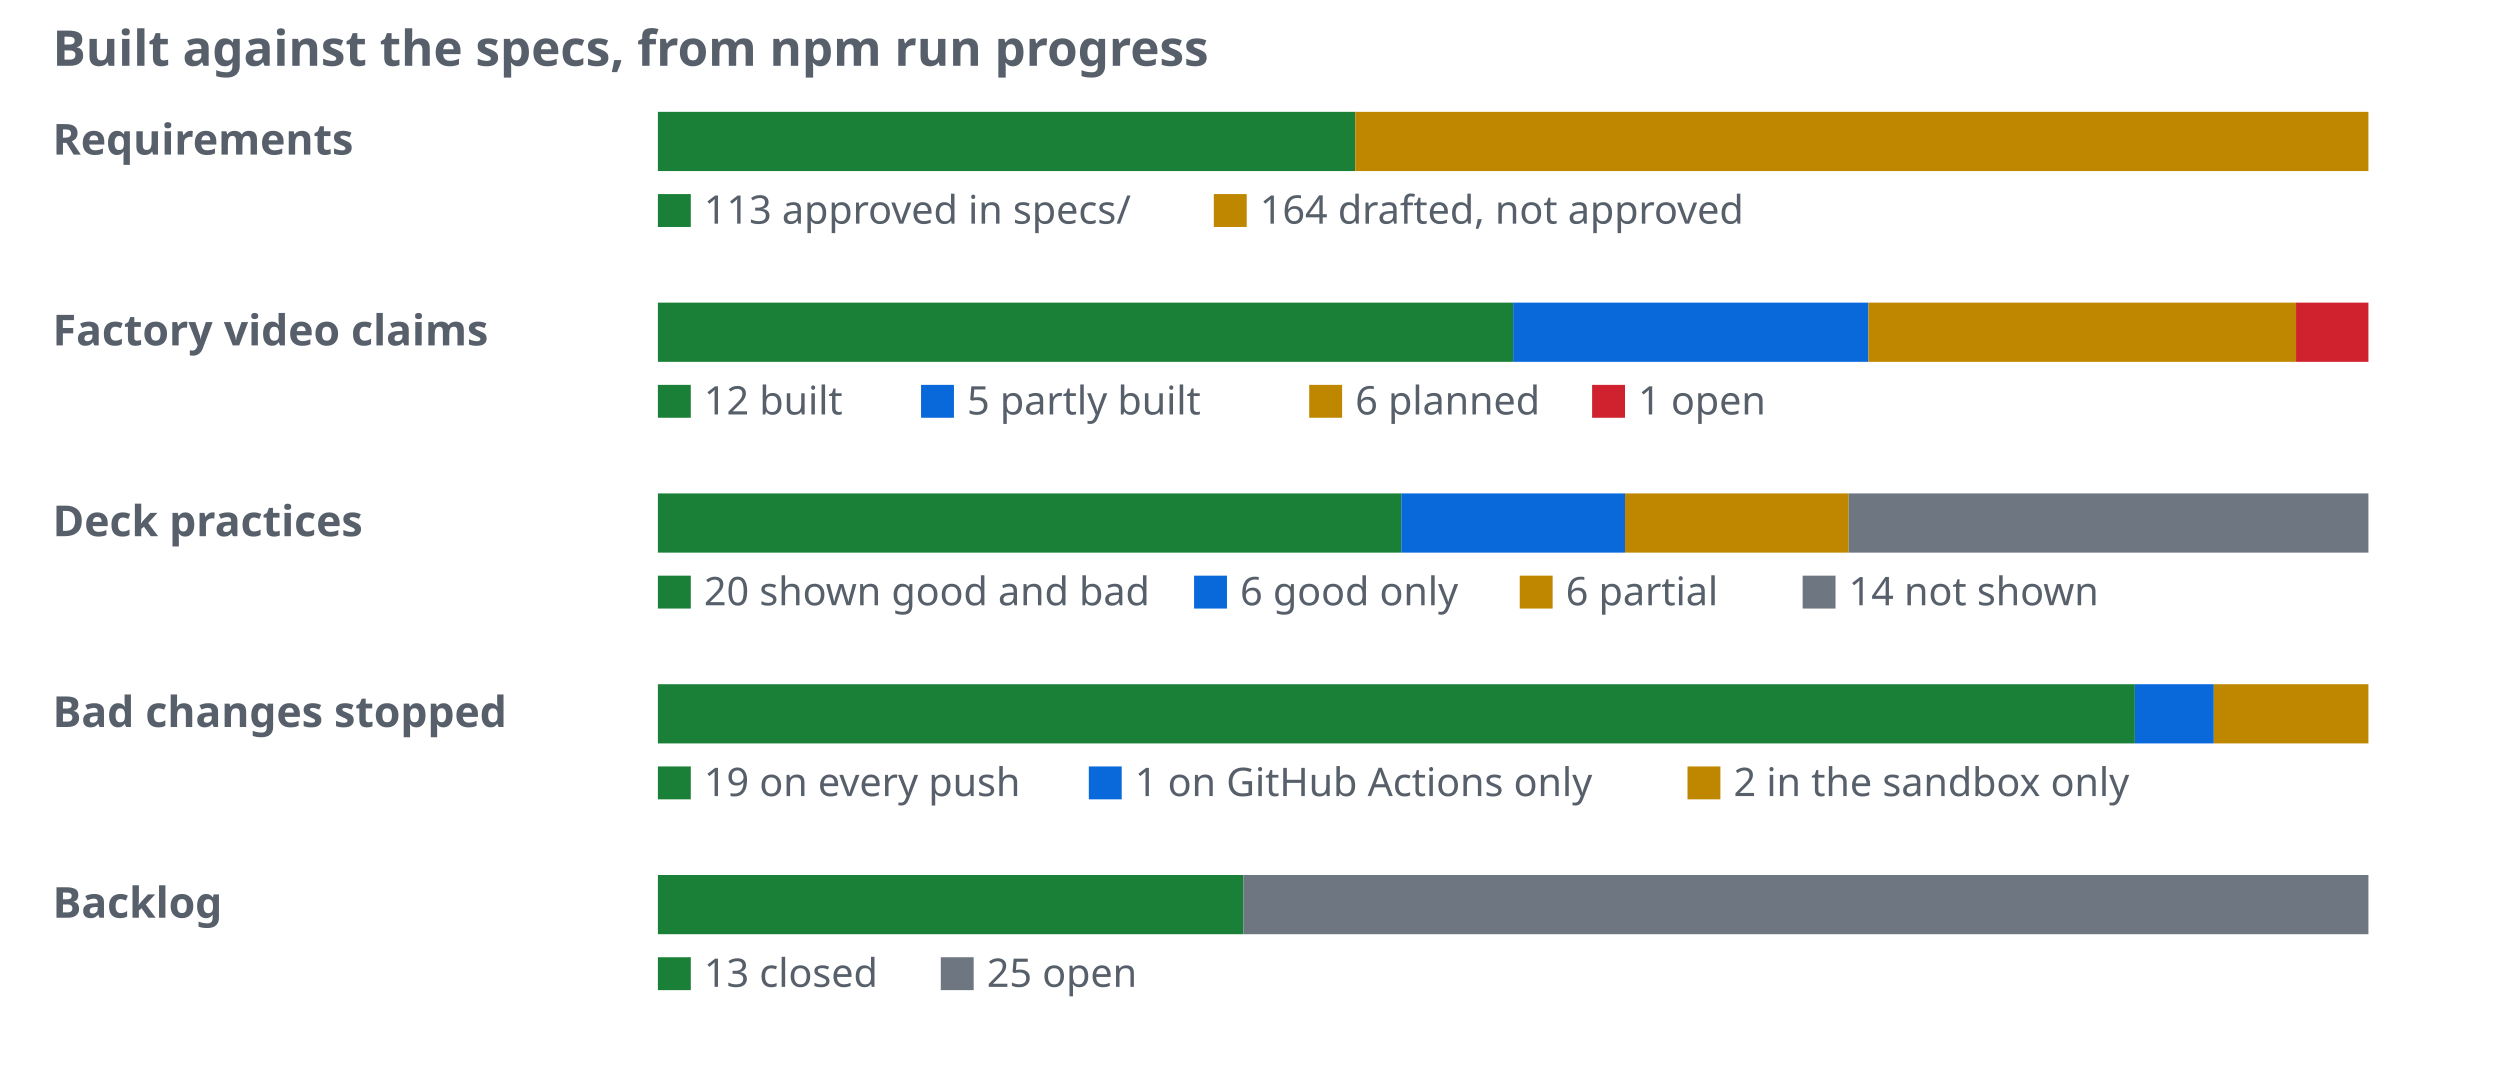
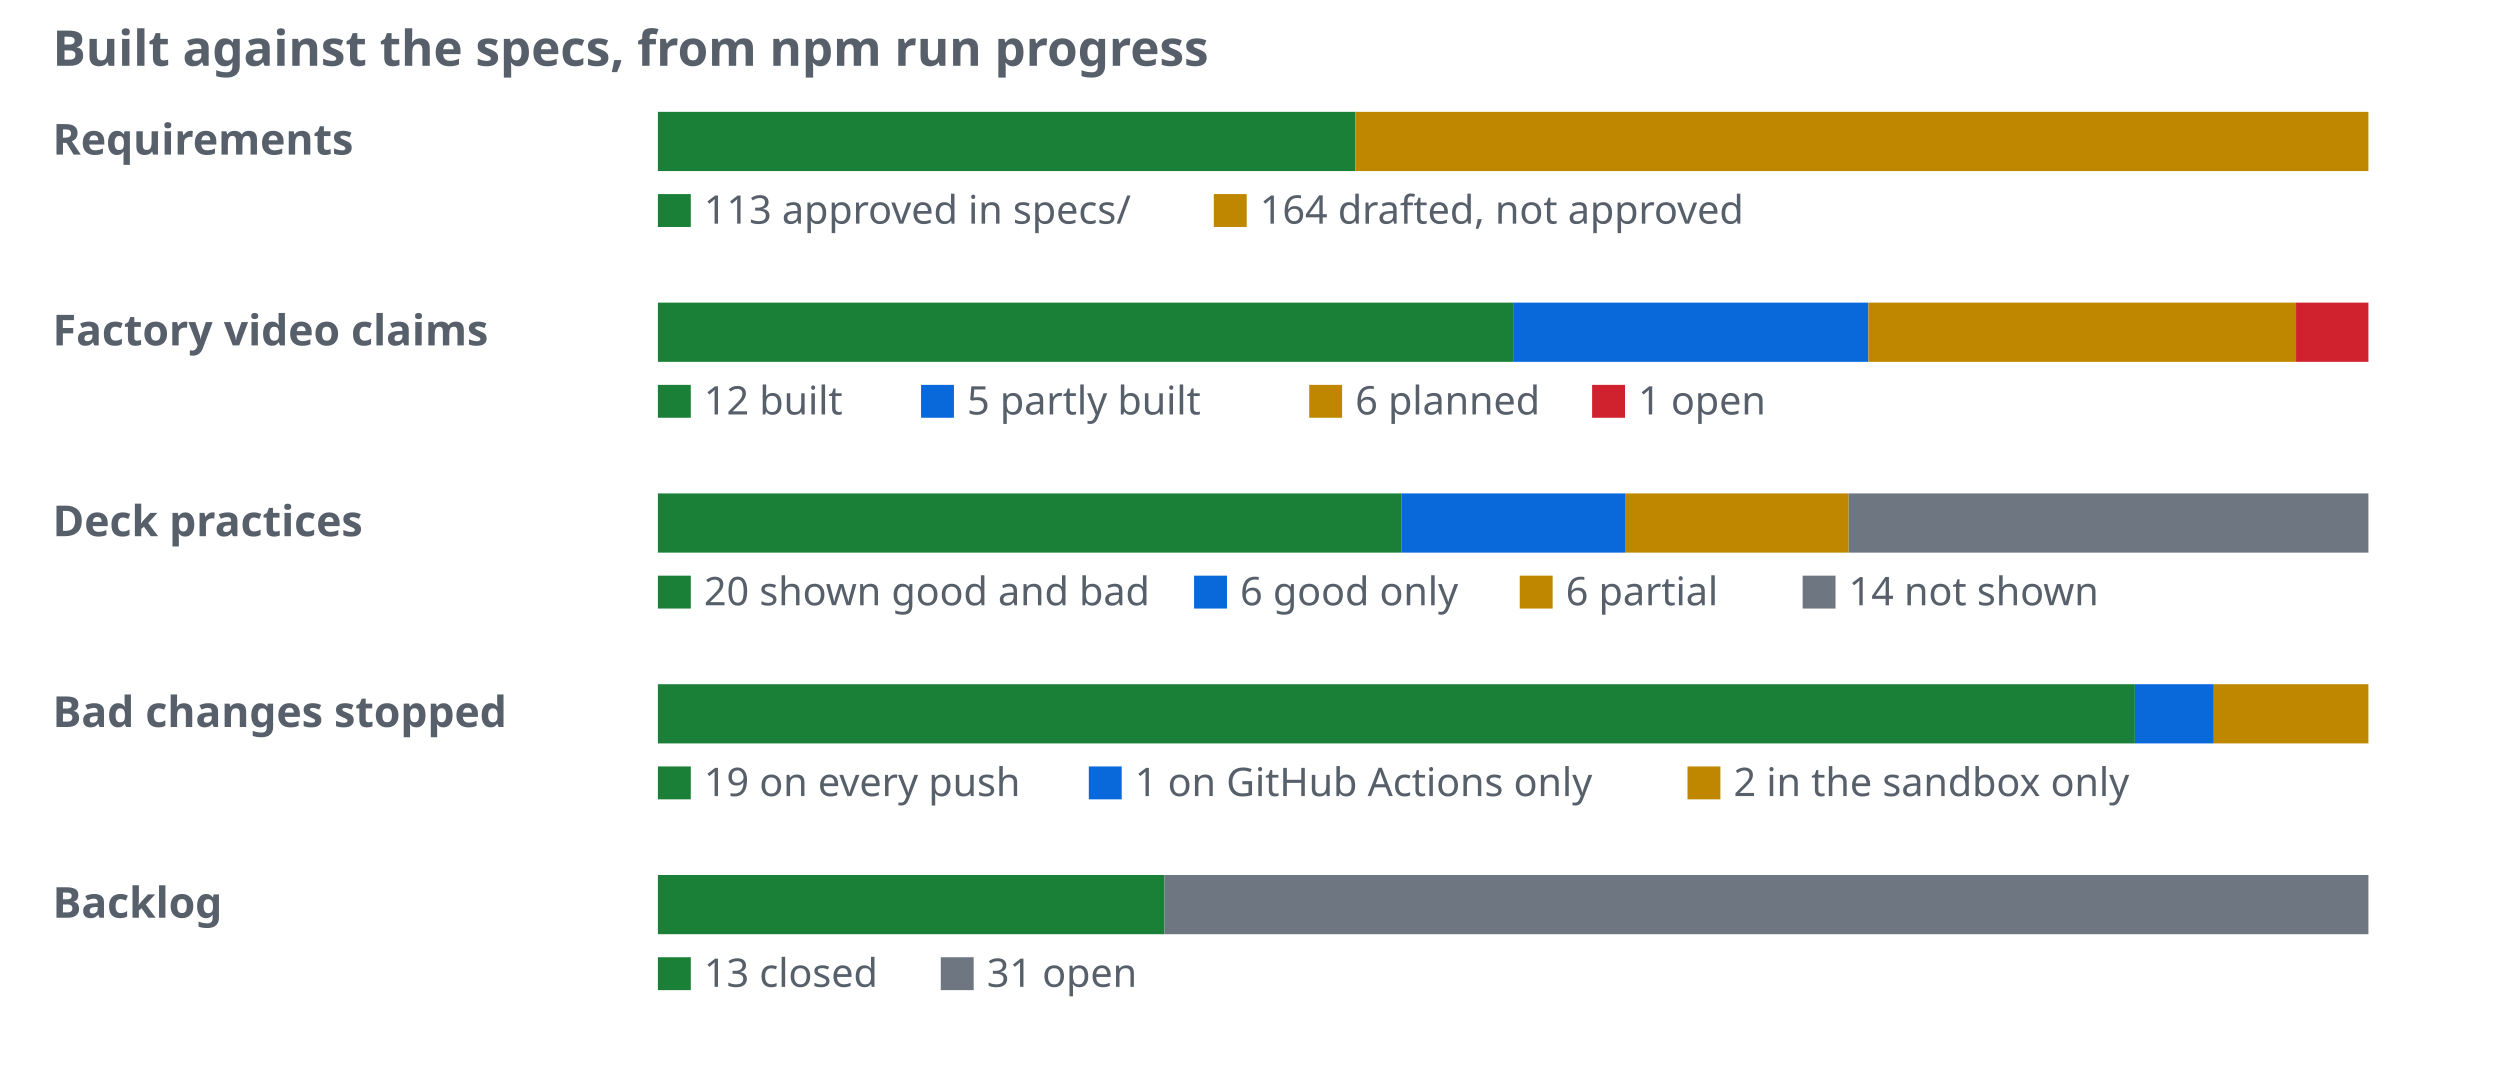
<svg xmlns="http://www.w3.org/2000/svg" width="760" height="324" viewBox="0 0 760 324" role="img" aria-labelledby="title">
  <style>text{fill:#57606a;font-family:sans-serif}.h{font-size:15px;font-weight:600}.t{font-size:13px;font-weight:600}.l{font-size:12px}@media (prefers-color-scheme:dark){text{fill:#9198a1}}</style>
  <text x="16" y="20" class="h">Built against the specs, from npm run progress</text>
  <text x="16" y="47" class="t">Requirements</text>
  <rect x="200" y="34" width="212" height="18" fill="#1a7f37" />
  <rect x="412" y="34" width="308" height="18" fill="#bf8700" />
  <rect x="200" y="59" width="10" height="10" fill="#1a7f37" />
  <text x="214" y="68" class="l">113 approved in specs/</text>
  <rect x="369" y="59" width="10" height="10" fill="#bf8700" />
  <text x="383" y="68" class="l">164 drafted, not approved</text>
  <text x="16" y="105" class="t">Factory video claims</text>
  <rect x="200" y="92" width="260" height="18" fill="#1a7f37" />
  <rect x="460" y="92" width="108" height="18" fill="#0969da" />
  <rect x="568" y="92" width="130" height="18" fill="#bf8700" />
  <rect x="698" y="92" width="22" height="18" fill="#cf222e" />
  <rect x="200" y="117" width="10" height="10" fill="#1a7f37" />
  <text x="214" y="126" class="l">12 built</text>
  <rect x="280" y="117" width="10" height="10" fill="#0969da" />
  <text x="294" y="126" class="l">5 partly built</text>
  <rect x="398" y="117" width="10" height="10" fill="#bf8700" />
  <text x="412" y="126" class="l">6 planned</text>
  <rect x="484" y="117" width="10" height="10" fill="#cf222e" />
  <text x="498" y="126" class="l">1 open</text>
  <text x="16" y="163" class="t">Deck practices</text>
  <rect x="200" y="150" width="226" height="18" fill="#1a7f37" />
  <rect x="426" y="150" width="68" height="18" fill="#0969da" />
  <rect x="494" y="150" width="68" height="18" fill="#bf8700" />
  <rect x="562" y="150" width="158" height="18" fill="#6e7781" />
  <rect x="200" y="175" width="10" height="10" fill="#1a7f37" />
  <text x="214" y="184" class="l">20 shown good and bad</text>
  <rect x="363" y="175" width="10" height="10" fill="#0969da" />
  <text x="377" y="184" class="l">6 good only</text>
  <rect x="462" y="175" width="10" height="10" fill="#bf8700" />
  <text x="476" y="184" class="l">6 partial</text>
  <rect x="548" y="175" width="10" height="10" fill="#6e7781" />
  <text x="562" y="184" class="l">14 not shown</text>
  <text x="16" y="221" class="t">Bad changes stopped</text>
  <rect x="200" y="208" width="449" height="18" fill="#1a7f37" />
  <rect x="649" y="208" width="24" height="18" fill="#0969da" />
  <rect x="673" y="208" width="47" height="18" fill="#bf8700" />
  <rect x="200" y="233" width="10" height="10" fill="#1a7f37" />
  <text x="214" y="242" class="l">19 on every push</text>
  <rect x="331" y="233" width="10" height="10" fill="#0969da" />
  <text x="345" y="242" class="l">1 on GitHub Actions only</text>
  <rect x="513" y="233" width="10" height="10" fill="#bf8700" />
  <text x="527" y="242" class="l">2 in the sandbox only</text>
  <text x="16" y="279" class="t">Backlog</text>
-   <rect x="200" y="266" width="178" height="18" fill="#1a7f37" />
-   <rect x="378" y="266" width="342" height="18" fill="#6e7781" />
+   <rect x="200" y="266" width="154" height="18" fill="#1a7f37" />
+   <rect x="354" y="266" width="366" height="18" fill="#6e7781" />
  <rect x="200" y="291" width="10" height="10" fill="#1a7f37" />
  <text x="214" y="300" class="l">13 closed</text>
  <rect x="286" y="291" width="10" height="10" fill="#6e7781" />
-   <text x="300" y="300" class="l">25 open</text>
+   <text x="300" y="300" class="l">31 open</text>
</svg>
